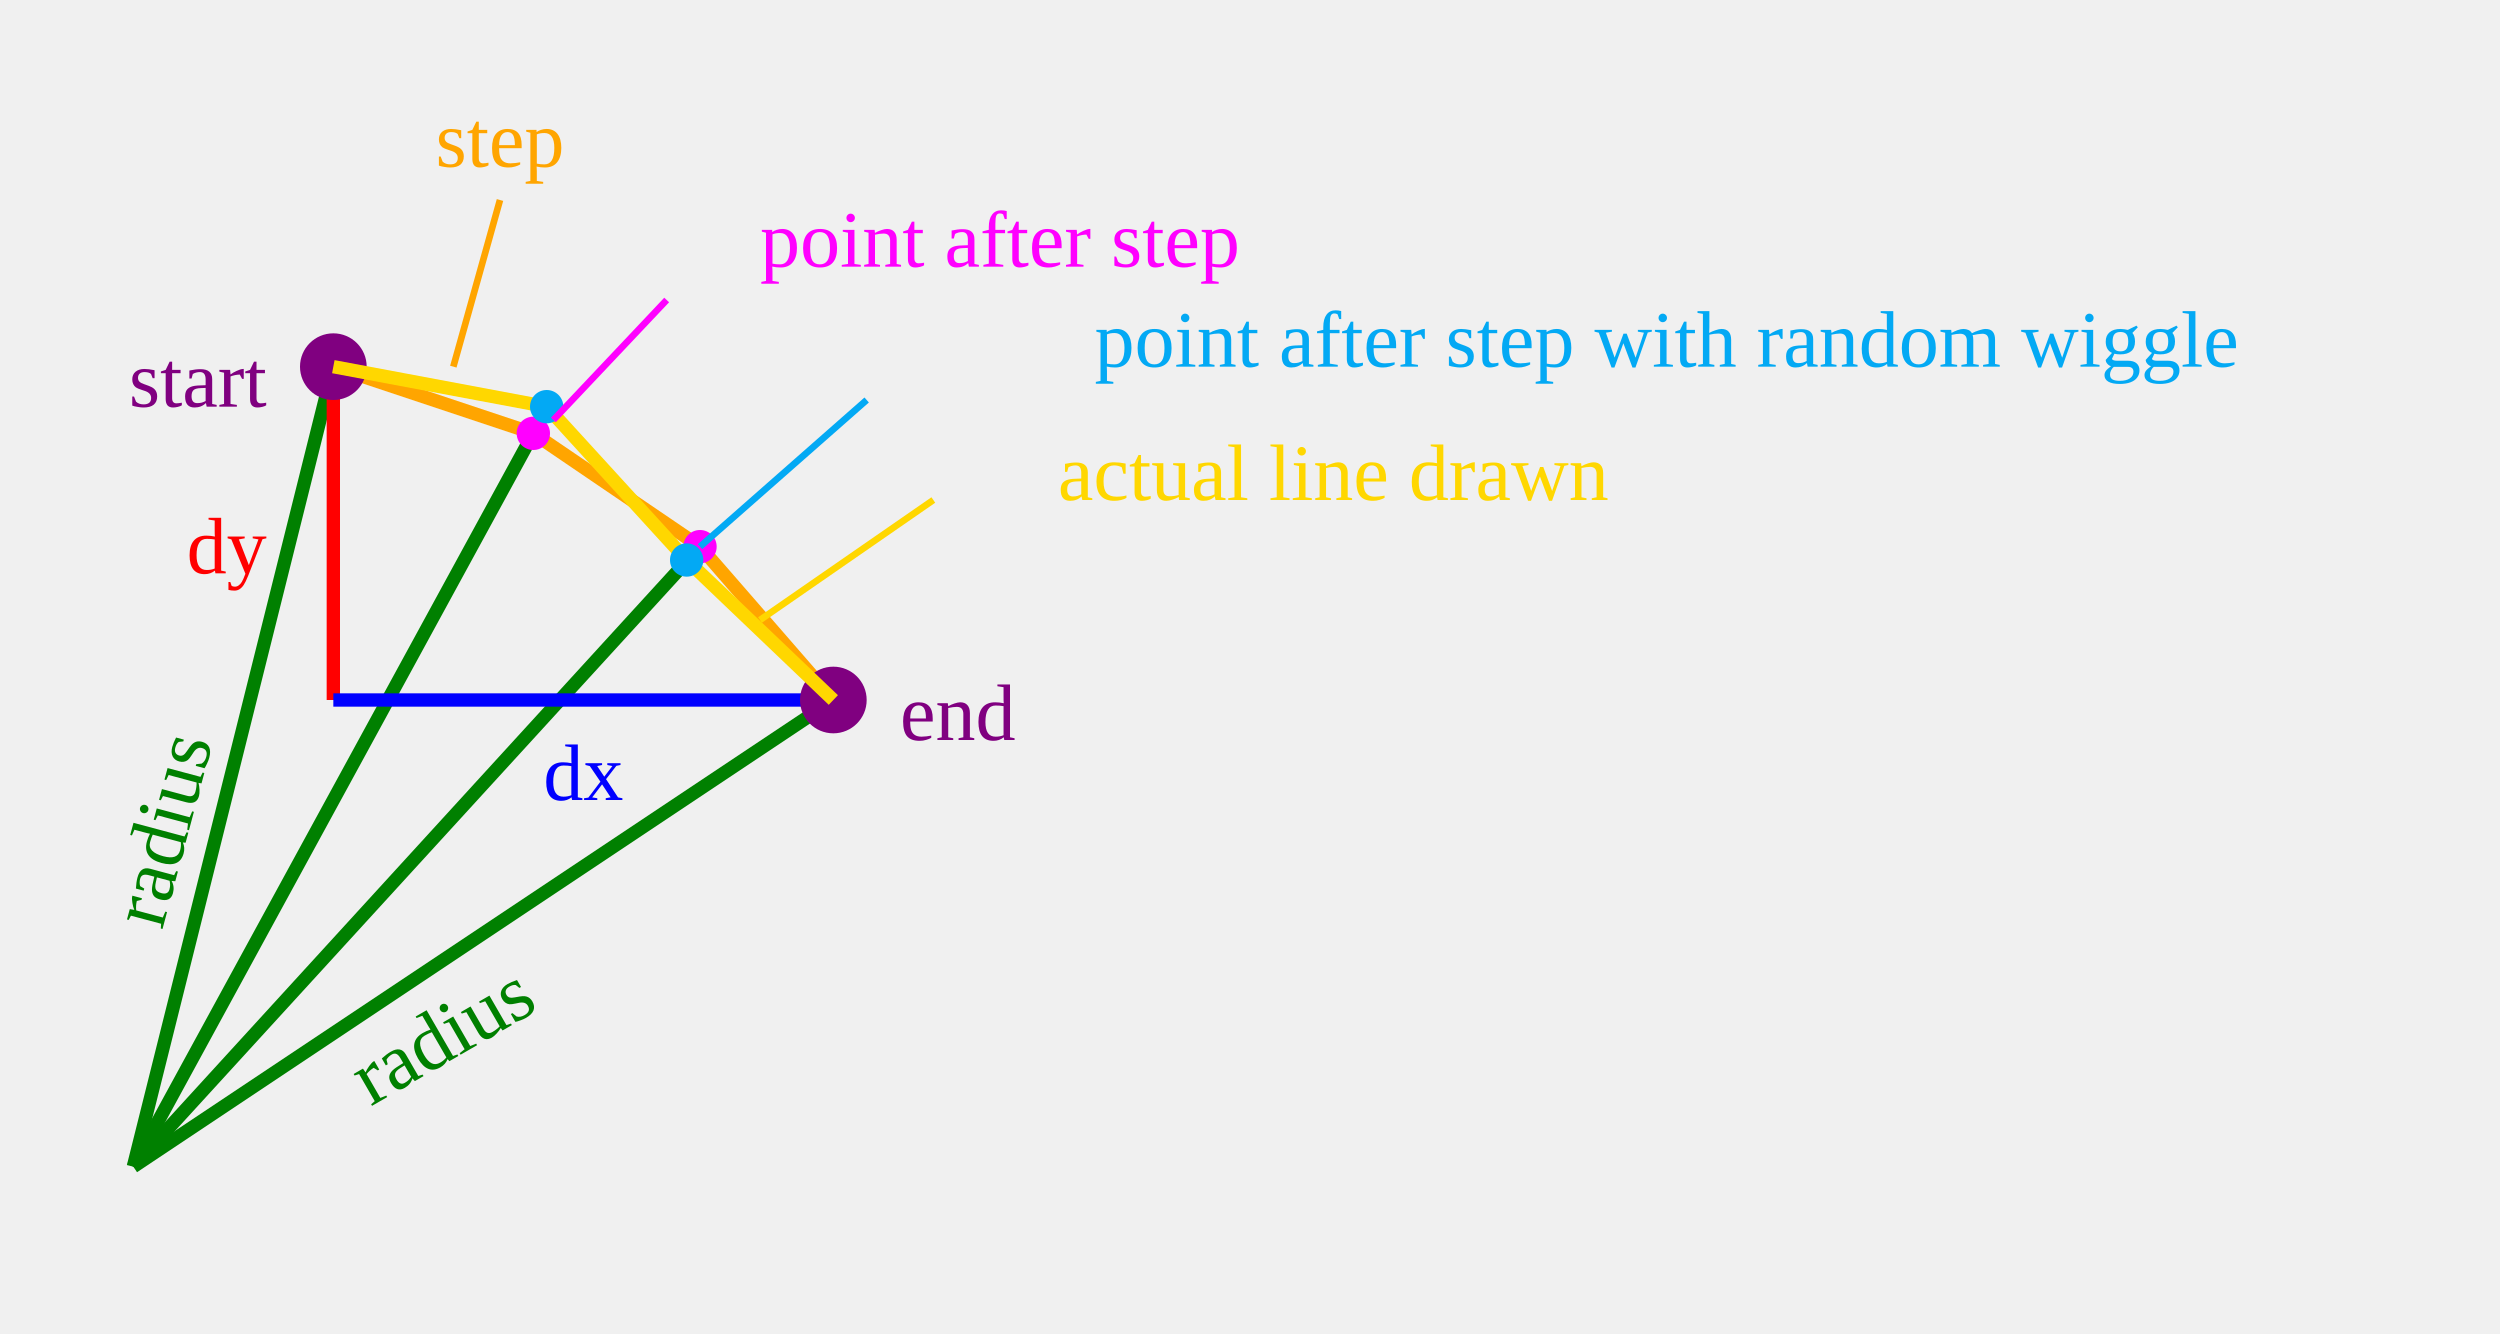
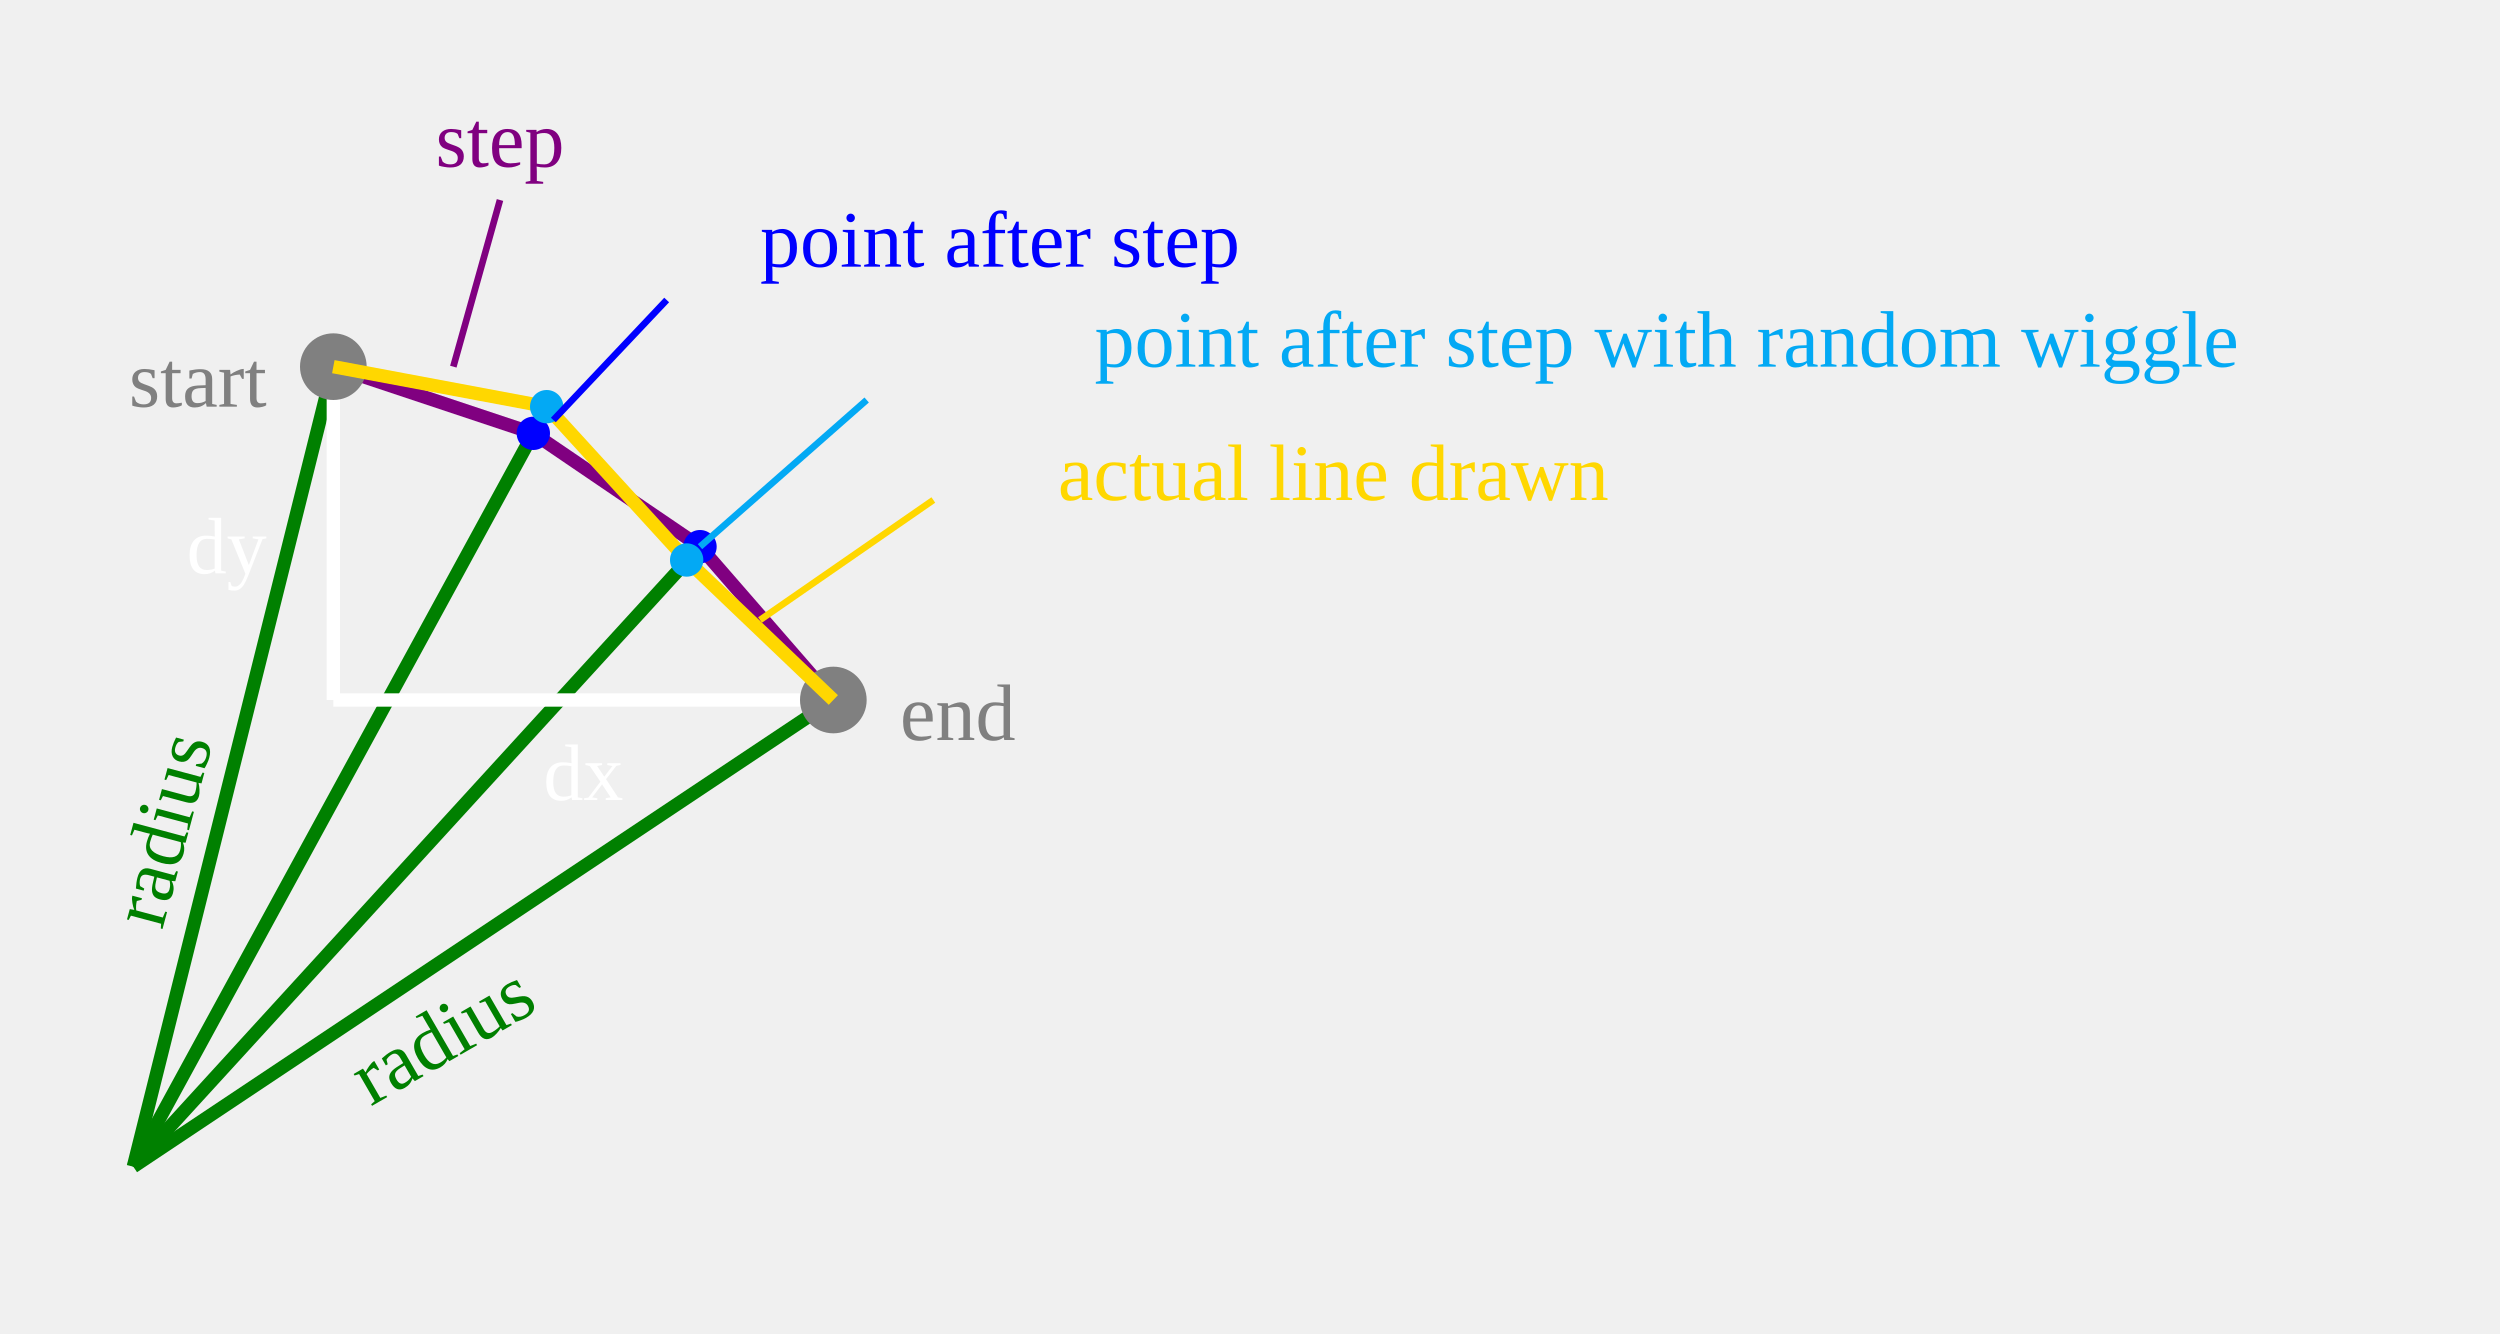
<svg xmlns="http://www.w3.org/2000/svg" version="1.1" baseProfile="full" width="750" height="400" style="background: #111">
  <g transform="translate(-100,10) scale(2)">
    <line x1="70" y1="170" x2="175" y2="100" stroke="green" stroke-width="2" />
    <line x1="70" y1="170" x2="100" y2="50" stroke="green" stroke-width="2" />
    <line x1="70" y1="170" x2="130" y2="60" stroke="green" stroke-width="2" />
    <line x1="70" y1="170" x2="155" y2="77" stroke="green" stroke-width="2" />
    <text x="70" y="170" transform="rotate(-30,70,170) translate(50,10)" text-anchor="middle" fill="green">radius</text>
    <text x="70" y="170" transform="rotate(-75,70,170) translate(50,-5)" text-anchor="middle" fill="green">radius</text>
-     <line x1="100" y1="50" x2="130" y2="60" stroke="orange" stroke-width="2" />
-     <line x1="130" y1="60" x2="155" y2="77" stroke="orange" stroke-width="2" />
-     <line x1="155" y1="77" x2="175" y2="100" stroke="orange" stroke-width="2" />
-     <line x1="125" y1="25" x2="118" y2="50" stroke="orange" stroke-width="1" />
-     <text x="125" y="20" text-anchor="middle" fill="orange">step</text>
-     <line x1="100" y1="50" x2="100" y2="100" stroke="red" stroke-width="2" />
-     <text x="90" y="81" text-anchor="end" fill="red">dy</text>
-     <line x1="100" y1="100" x2="175" y2="100" stroke="blue" stroke-width="2" />
-     <text x="137.5" y="115" text-anchor="middle" fill="blue">dx</text>
-     <circle cx="100" cy="50" r="5" fill="purple" />
-     <circle cx="175" cy="100" r="5" fill="purple" />
-     <text x="90" y="56" text-anchor="end" fill="purple">start</text>
-     <text x="185" y="106" text-anchor="start" fill="purple">end</text>
-     <circle cx="130" cy="60" r="2.5" fill="magenta" />
-     <circle cx="155" cy="77" r="2.5" fill="magenta" />
-     <text x="200" y="35" text-anchor="middle" fill="magenta">point after step</text>
+     <line x1="100" y1="50" x2="130" y2="60" stroke="purple" stroke-width="2" />
+     <line x1="130" y1="60" x2="155" y2="77" stroke="purple" stroke-width="2" />
+     <line x1="155" y1="77" x2="175" y2="100" stroke="purple" stroke-width="2" />
+     <line x1="125" y1="25" x2="118" y2="50" stroke="purple" stroke-width="1" />
+     <text x="125" y="20" text-anchor="middle" fill="purple">step</text>
+     <line x1="100" y1="50" x2="100" y2="100" stroke="white" stroke-width="2" />
+     <text x="90" y="81" text-anchor="end" fill="white">dy</text>
+     <line x1="100" y1="100" x2="175" y2="100" stroke="white" stroke-width="2" />
+     <text x="137.5" y="115" text-anchor="middle" fill="white">dx</text>
+     <circle cx="100" cy="50" r="5" fill="gray" />
+     <circle cx="175" cy="100" r="5" fill="gray" />
+     <text x="90" y="56" text-anchor="end" fill="gray">start</text>
+     <text x="185" y="106" text-anchor="start" fill="gray">end</text>
+     <circle cx="130" cy="60" r="2.5" fill="blue" />
+     <circle cx="155" cy="77" r="2.5" fill="blue" />
+     <text x="200" y="35" text-anchor="middle" fill="blue">point after step</text>
    <line x1="100" y1="50" x2="132" y2="56" stroke="gold" stroke-width="2" />
    <line x1="132" y1="56" x2="153" y2="79" stroke="gold" stroke-width="2" />
    <line x1="153" y1="79" x2="175" y2="100" stroke="gold" stroke-width="2" />
    <text x="250" y="70" text-anchor="middle" fill="gold">actual line drawn</text>
    <circle cx="132" cy="56" r="2.5" fill="#03A9F4" />
    <circle cx="153" cy="79" r="2.5" fill="#03A9F4" />
    <text x="300" y="50" text-anchor="middle" fill="#03A9F4">point after step with random wiggle</text>
-     <line x1="133" y1="58" x2="150" y2="40" stroke="magenta" stroke-width="1" />
+     <line x1="133" y1="58" x2="150" y2="40" stroke="blue" stroke-width="1" />
    <line x1="155" y1="77" x2="180" y2="55" stroke="#03A9F4" stroke-width="1" />
    <line x1="164" y1="88" x2="190" y2="70" stroke="gold" stroke-width="1" />
  </g>
</svg>
